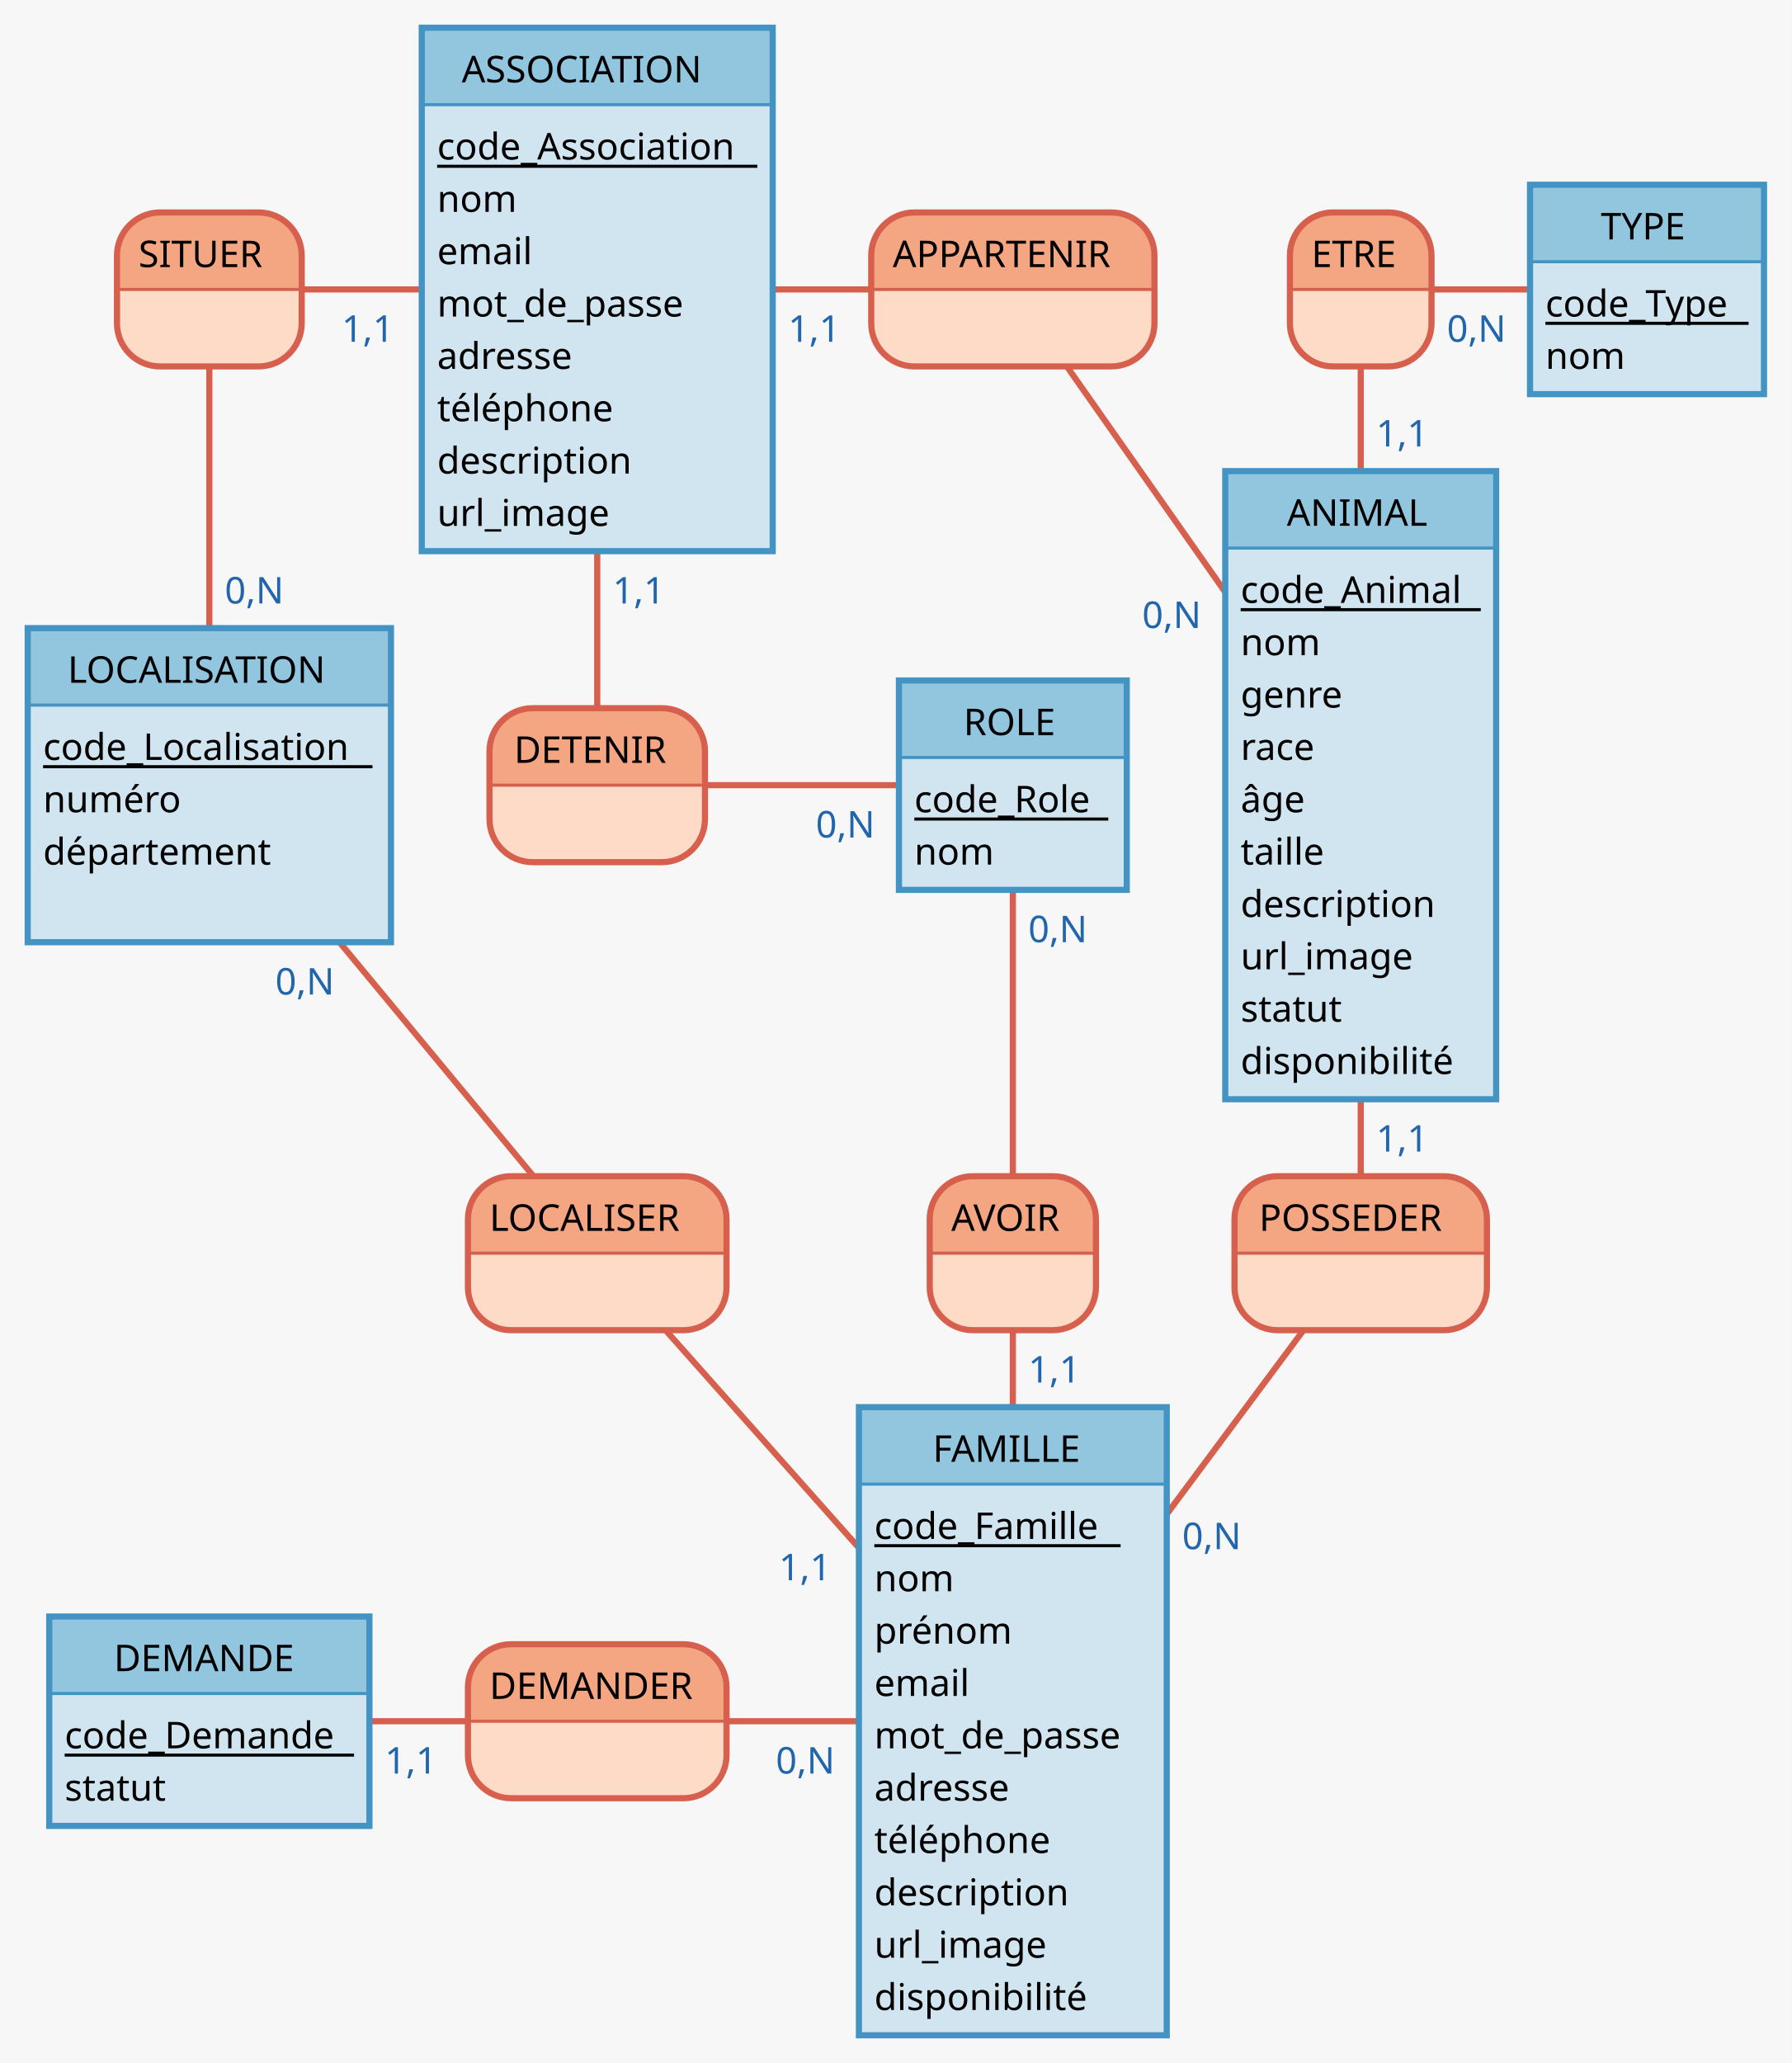
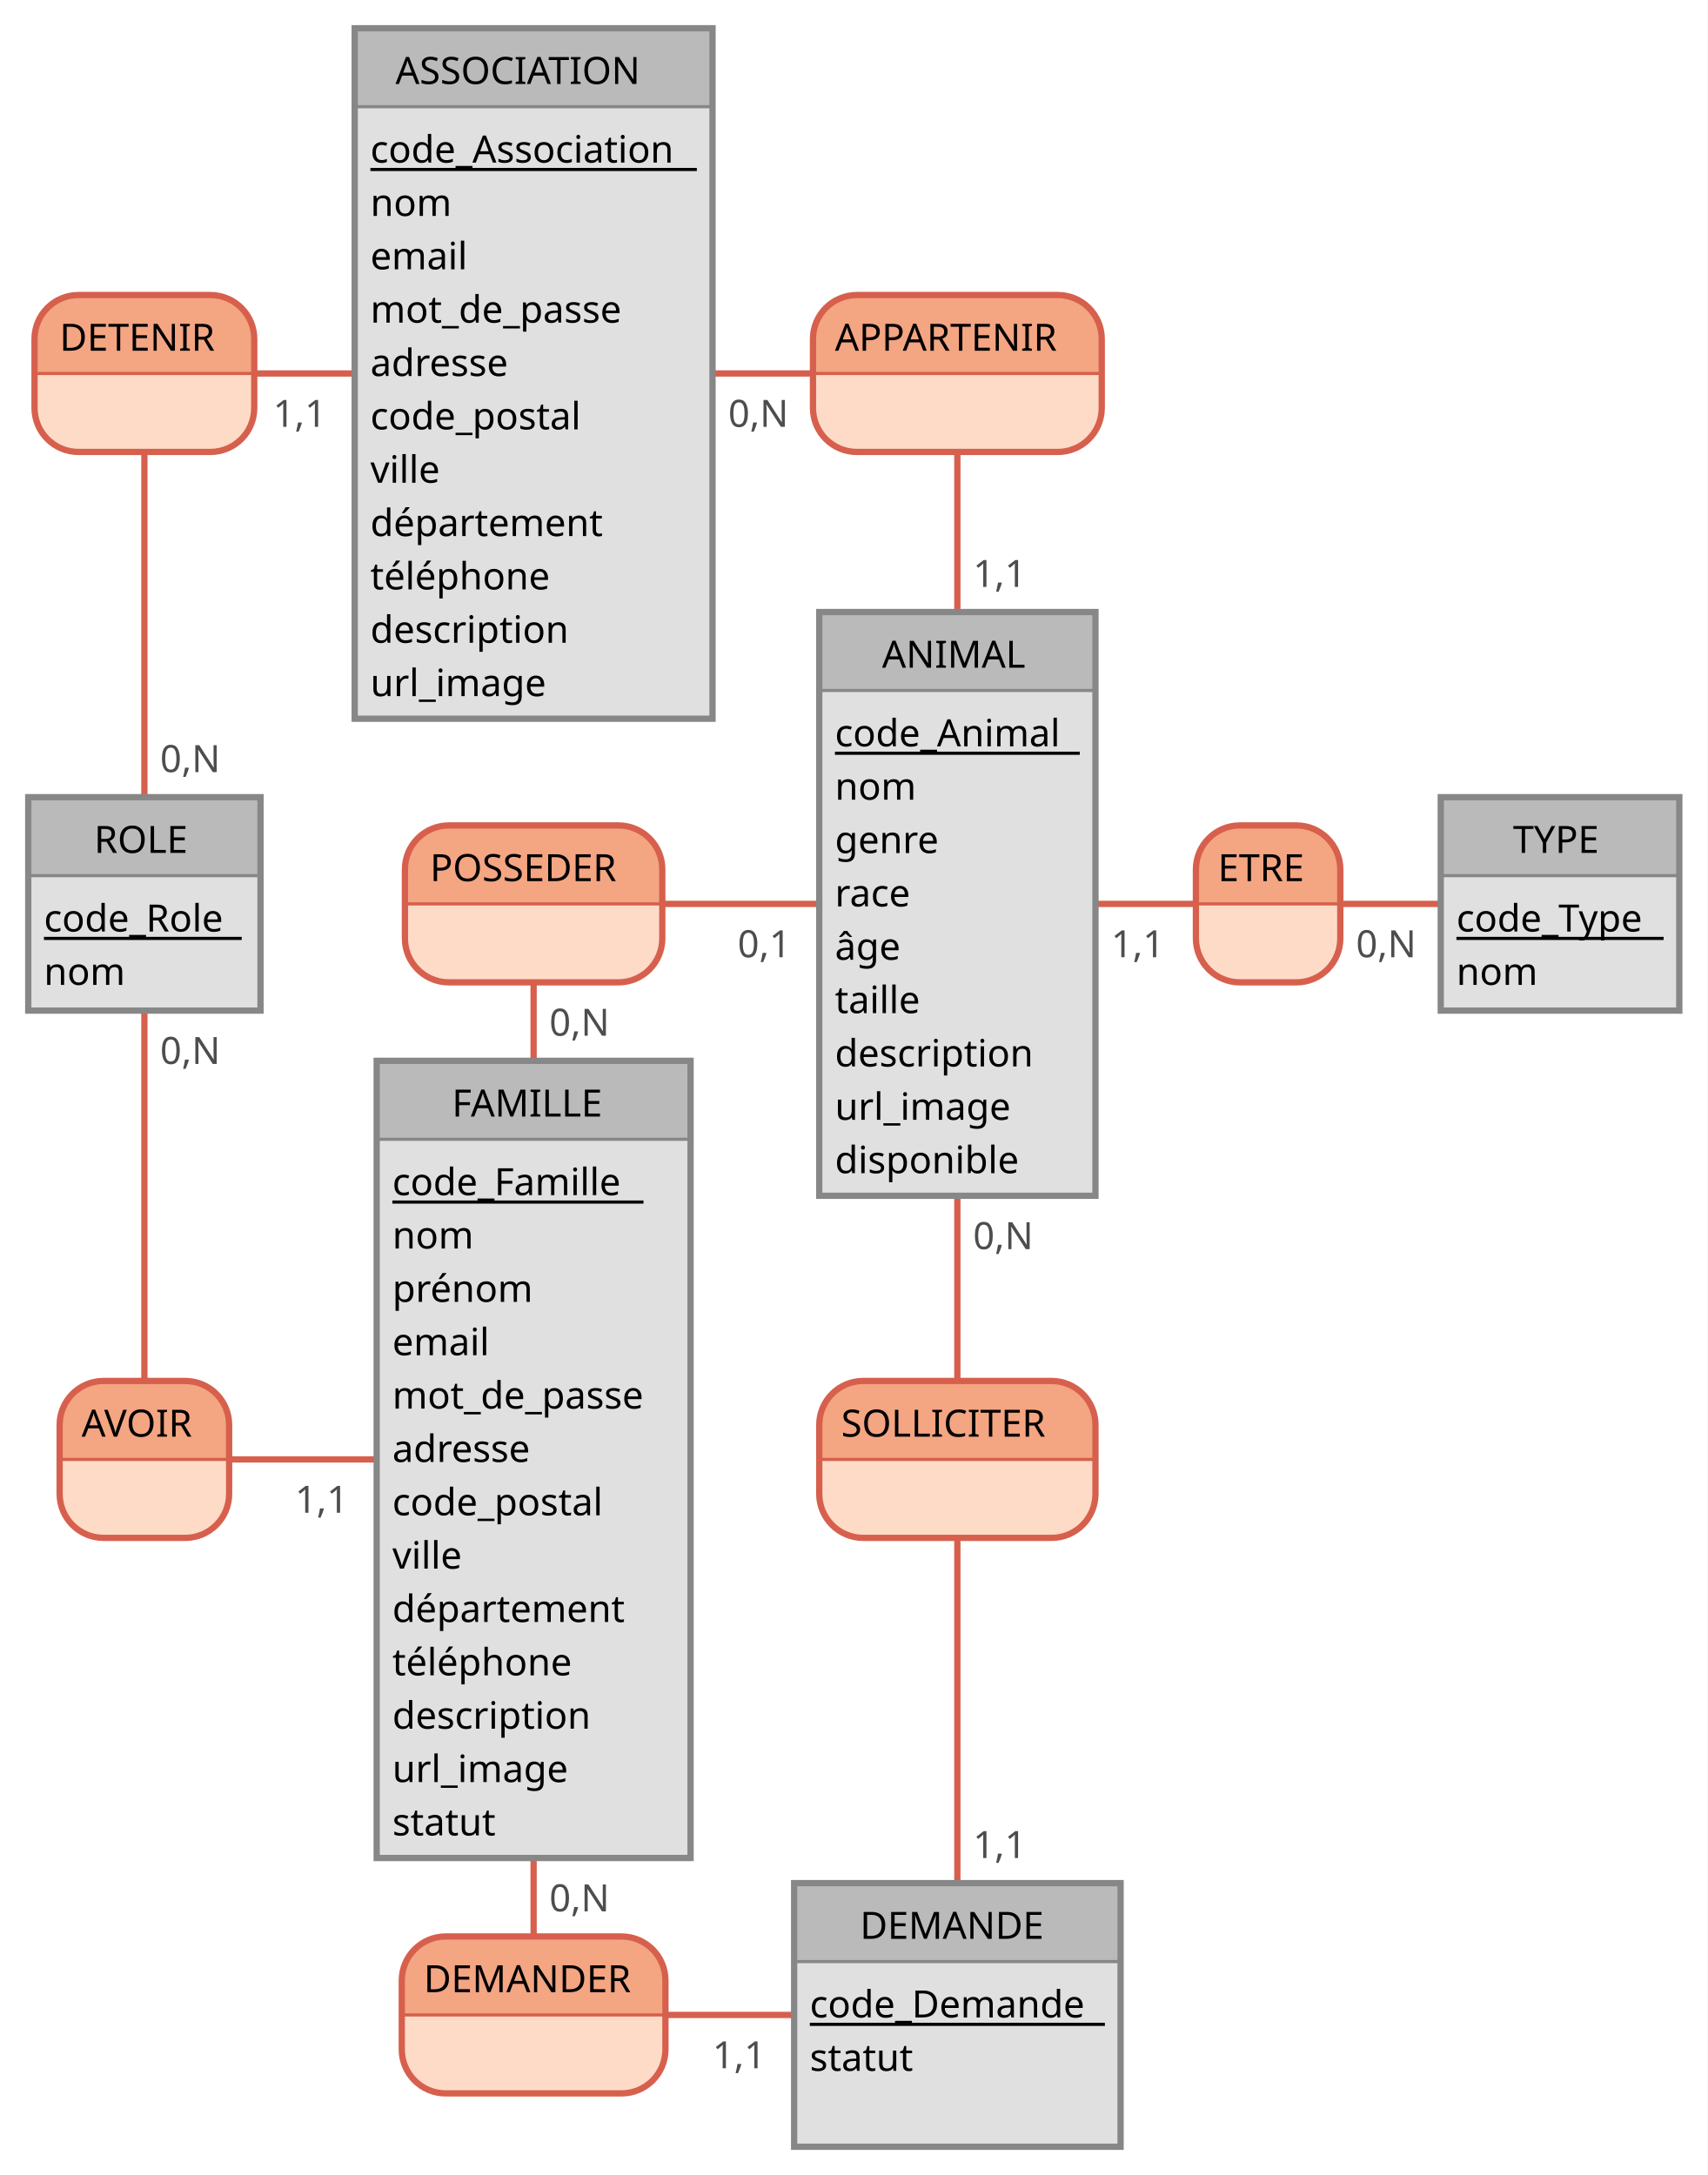
- <svg xmlns="http://www.w3.org/2000/svg" width="582" height="670" viewBox="0 0 582 670">
-   <rect x="0" y="0" width="582" height="670" fill="#f7f7f7" stroke="none" stroke-width="0" />
+ <svg xmlns="http://www.w3.org/2000/svg" width="544" height="693" viewBox="0 0 544 693">
+   <rect x="0" y="0" width="544" height="693" fill="#ffffff" stroke="none" stroke-width="0" />
  <g>
-     <line x1="194" y1="94" x2="68" y2="94" stroke="#d6604d" stroke-width="2" />
-     <line x1="68" y1="255" x2="68" y2="94" stroke="#d6604d" stroke-width="2" />
+     <line x1="170" y1="119" x2="46" y2="119" stroke="#d6604d" stroke-width="2" />
+     <line x1="46" y1="288" x2="46" y2="119" stroke="#d6604d" stroke-width="2" />
    <g>
-       <path d="M84 69 a14 14 90 0 1 14 14 V94 h-60 V83 a14 14 90 0 1 14 -14" fill="#f4a582" stroke="#f4a582" stroke-width="0" />
-       <path d="M98 94 v11 a14 14 90 0 1 -14 14 H52 a14 14 90 0 1 -14 -14 V94 H60" fill="#fddbc7" stroke="#fddbc7" stroke-width="0" />
-       <rect x="38" y="69" width="60" height="50" fill="none" rx="14" stroke="#d6604d" stroke-width="2" />
-       <line x1="38" y1="94" x2="98" y2="94" stroke="#d6604d" stroke-width="1" />
-       <text x="45" y="86.75" fill="#000000" font-family="Verdana" font-size="12">SITUER</text>
+       <path d="M67 94 a14 14 90 0 1 14 14 V119 h-70 V108 a14 14 90 0 1 14 -14" fill="#f4a582" stroke="#f4a582" stroke-width="0" />
+       <path d="M81 119 v11 a14 14 90 0 1 -14 14 H25 a14 14 90 0 1 -14 -14 V119 H70" fill="#fddbc7" stroke="#fddbc7" stroke-width="0" />
+       <rect x="11" y="94" width="70" height="50" fill="none" rx="14" stroke="#d6604d" stroke-width="2" />
+       <line x1="11" y1="119" x2="81" y2="119" stroke="#d6604d" stroke-width="1" />
+       <text x="19" y="111.75" fill="#000000" font-family="Verdana" font-size="12">DETENIR</text>
    </g>
-     <text x="111" y="111" fill="#2166ac" font-family="Verdana" font-size="12">1,1</text>
-     <text x="73" y="196" fill="#2166ac" font-family="Verdana" font-size="12">0,N</text>
+     <text x="87" y="136" fill="#4d4d4d" font-family="Verdana" font-size="12">1,1</text>
+     <text x="51" y="246" fill="#4d4d4d" font-family="Verdana" font-size="12">0,N</text>
  </g>
  <g>
-     <line x1="442" y1="255" x2="329" y2="94" stroke="#d6604d" stroke-width="2" />
-     <line x1="194" y1="94" x2="329" y2="94" stroke="#d6604d" stroke-width="2" />
+     <line x1="170" y1="119" x2="305" y2="119" stroke="#d6604d" stroke-width="2" />
+     <line x1="305" y1="288" x2="305" y2="119" stroke="#d6604d" stroke-width="2" />
    <g>
-       <path d="M361 69 a14 14 90 0 1 14 14 V94 h-92 V83 a14 14 90 0 1 14 -14" fill="#f4a582" stroke="#f4a582" stroke-width="0" />
-       <path d="M375 94 v11 a14 14 90 0 1 -14 14 H297 a14 14 90 0 1 -14 -14 V94 H92" fill="#fddbc7" stroke="#fddbc7" stroke-width="0" />
-       <rect x="283" y="69" width="92" height="50" fill="none" rx="14" stroke="#d6604d" stroke-width="2" />
-       <line x1="283" y1="94" x2="375" y2="94" stroke="#d6604d" stroke-width="1" />
-       <text x="290" y="86.75" fill="#000000" font-family="Verdana" font-size="12">APPARTENIR</text>
+       <path d="M337 94 a14 14 90 0 1 14 14 V119 h-92 V108 a14 14 90 0 1 14 -14" fill="#f4a582" stroke="#f4a582" stroke-width="0" />
+       <path d="M351 119 v11 a14 14 90 0 1 -14 14 H273 a14 14 90 0 1 -14 -14 V119 H92" fill="#fddbc7" stroke="#fddbc7" stroke-width="0" />
+       <rect x="259" y="94" width="92" height="50" fill="none" rx="14" stroke="#d6604d" stroke-width="2" />
+       <line x1="259" y1="119" x2="351" y2="119" stroke="#d6604d" stroke-width="1" />
+       <text x="266" y="111.75" fill="#000000" font-family="Verdana" font-size="12">APPARTENIR</text>
    </g>
-     <text x="371" y="203.96" fill="#2166ac" font-family="Verdana" font-size="12">0,N</text>
-     <text x="256" y="111" fill="#2166ac" font-family="Verdana" font-size="12">1,1</text>
+     <text x="232" y="136" fill="#4d4d4d" font-family="Verdana" font-size="12">0,N</text>
+     <text x="310" y="187" fill="#4d4d4d" font-family="Verdana" font-size="12">1,1</text>
  </g>
  <g>
-     <line x1="442" y1="255" x2="442" y2="94" stroke="#d6604d" stroke-width="2" />
-     <line x1="535" y1="94" x2="442" y2="94" stroke="#d6604d" stroke-width="2" />
+     <line x1="170" y1="465" x2="170" y2="288" stroke="#d6604d" stroke-width="2" />
+     <line x1="305" y1="288" x2="170" y2="288" stroke="#d6604d" stroke-width="2" />
    <g>
-       <path d="M451 69 a14 14 90 0 1 14 14 V94 h-46 V83 a14 14 90 0 1 14 -14" fill="#f4a582" stroke="#f4a582" stroke-width="0" />
-       <path d="M465 94 v11 a14 14 90 0 1 -14 14 H433 a14 14 90 0 1 -14 -14 V94 H46" fill="#fddbc7" stroke="#fddbc7" stroke-width="0" />
-       <rect x="419" y="69" width="46" height="50" fill="none" rx="14" stroke="#d6604d" stroke-width="2" />
-       <line x1="419" y1="94" x2="465" y2="94" stroke="#d6604d" stroke-width="1" />
-       <text x="426" y="86.75" fill="#000000" font-family="Verdana" font-size="12">ETRE</text>
+       <path d="M197 263 a14 14 90 0 1 14 14 V288 h-82 V277 a14 14 90 0 1 14 -14" fill="#f4a582" stroke="#f4a582" stroke-width="0" />
+       <path d="M211 288 v11 a14 14 90 0 1 -14 14 H143 a14 14 90 0 1 -14 -14 V288 H82" fill="#fddbc7" stroke="#fddbc7" stroke-width="0" />
+       <rect x="129" y="263" width="82" height="50" fill="none" rx="14" stroke="#d6604d" stroke-width="2" />
+       <line x1="129" y1="288" x2="211" y2="288" stroke="#d6604d" stroke-width="1" />
+       <text x="137" y="280.75" fill="#000000" font-family="Verdana" font-size="12">POSSEDER</text>
    </g>
-     <text x="447" y="145" fill="#2166ac" font-family="Verdana" font-size="12">1,1</text>
-     <text x="470" y="111" fill="#2166ac" font-family="Verdana" font-size="12">0,N</text>
+     <text x="175" y="330" fill="#4d4d4d" font-family="Verdana" font-size="12">0,N</text>
+     <text x="235" y="305" fill="#4d4d4d" font-family="Verdana" font-size="12">0,1</text>
  </g>
  <g>
-     <line x1="194" y1="94" x2="194" y2="255" stroke="#d6604d" stroke-width="2" />
-     <line x1="329" y1="255" x2="194" y2="255" stroke="#d6604d" stroke-width="2" />
+     <line x1="305" y1="288" x2="404" y2="288" stroke="#d6604d" stroke-width="2" />
+     <line x1="497" y1="288" x2="404" y2="288" stroke="#d6604d" stroke-width="2" />
    <g>
-       <path d="M215 230 a14 14 90 0 1 14 14 V255 h-70 V244 a14 14 90 0 1 14 -14" fill="#f4a582" stroke="#f4a582" stroke-width="0" />
-       <path d="M229 255 v11 a14 14 90 0 1 -14 14 H173 a14 14 90 0 1 -14 -14 V255 H70" fill="#fddbc7" stroke="#fddbc7" stroke-width="0" />
-       <rect x="159" y="230" width="70" height="50" fill="none" rx="14" stroke="#d6604d" stroke-width="2" />
-       <line x1="159" y1="255" x2="229" y2="255" stroke="#d6604d" stroke-width="1" />
-       <text x="167" y="247.75" fill="#000000" font-family="Verdana" font-size="12">DETENIR</text>
+       <path d="M413 263 a14 14 90 0 1 14 14 V288 h-46 V277 a14 14 90 0 1 14 -14" fill="#f4a582" stroke="#f4a582" stroke-width="0" />
+       <path d="M427 288 v11 a14 14 90 0 1 -14 14 H395 a14 14 90 0 1 -14 -14 V288 H46" fill="#fddbc7" stroke="#fddbc7" stroke-width="0" />
+       <rect x="381" y="263" width="46" height="50" fill="none" rx="14" stroke="#d6604d" stroke-width="2" />
+       <line x1="381" y1="288" x2="427" y2="288" stroke="#d6604d" stroke-width="1" />
+       <text x="388" y="280.75" fill="#000000" font-family="Verdana" font-size="12">ETRE</text>
    </g>
-     <text x="199" y="196" fill="#2166ac" font-family="Verdana" font-size="12">1,1</text>
-     <text x="265" y="272" fill="#2166ac" font-family="Verdana" font-size="12">0,N</text>
+     <text x="354" y="305" fill="#4d4d4d" font-family="Verdana" font-size="12">1,1</text>
+     <text x="432" y="305" fill="#4d4d4d" font-family="Verdana" font-size="12">0,N</text>
  </g>
  <g>
-     <line x1="329" y1="559" x2="194" y2="407" stroke="#d6604d" stroke-width="2" />
-     <line x1="68" y1="255" x2="194" y2="407" stroke="#d6604d" stroke-width="2" />
+     <line x1="170" y1="465" x2="46" y2="465" stroke="#d6604d" stroke-width="2" />
+     <line x1="46" y1="288" x2="46" y2="465" stroke="#d6604d" stroke-width="2" />
    <g>
-       <path d="M222 382 a14 14 90 0 1 14 14 V407 h-84 V396 a14 14 90 0 1 14 -14" fill="#f4a582" stroke="#f4a582" stroke-width="0" />
-       <path d="M236 407 v11 a14 14 90 0 1 -14 14 H166 a14 14 90 0 1 -14 -14 V407 H84" fill="#fddbc7" stroke="#fddbc7" stroke-width="0" />
-       <rect x="152" y="382" width="84" height="50" fill="none" rx="14" stroke="#d6604d" stroke-width="2" />
-       <line x1="152" y1="407" x2="236" y2="407" stroke="#d6604d" stroke-width="1" />
-       <text x="159" y="399.75" fill="#000000" font-family="Verdana" font-size="12">LOCALISER</text>
+       <path d="M59 440 a14 14 90 0 1 14 14 V465 h-54 V454 a14 14 90 0 1 14 -14" fill="#f4a582" stroke="#f4a582" stroke-width="0" />
+       <path d="M73 465 v11 a14 14 90 0 1 -14 14 H33 a14 14 90 0 1 -14 -14 V465 H54" fill="#fddbc7" stroke="#fddbc7" stroke-width="0" />
+       <rect x="19" y="440" width="54" height="50" fill="none" rx="14" stroke="#d6604d" stroke-width="2" />
+       <line x1="19" y1="465" x2="73" y2="465" stroke="#d6604d" stroke-width="1" />
+       <text x="26" y="457.75" fill="#000000" font-family="Verdana" font-size="12">AVOIR</text>
    </g>
-     <text x="253" y="513.22" fill="#2166ac" font-family="Verdana" font-size="12">1,1</text>
-     <text x="89.42" y="323" fill="#2166ac" font-family="Verdana" font-size="12">0,N</text>
+     <text x="94" y="482" fill="#4d4d4d" font-family="Verdana" font-size="12">1,1</text>
+     <text x="51" y="339" fill="#4d4d4d" font-family="Verdana" font-size="12">0,N</text>
  </g>
  <g>
-     <line x1="329" y1="559" x2="329" y2="407" stroke="#d6604d" stroke-width="2" />
-     <line x1="329" y1="255" x2="329" y2="407" stroke="#d6604d" stroke-width="2" />
+     <line x1="305" y1="288" x2="305" y2="465" stroke="#d6604d" stroke-width="2" />
+     <line x1="305" y1="642" x2="305" y2="465" stroke="#d6604d" stroke-width="2" />
    <g>
-       <path d="M342 382 a14 14 90 0 1 14 14 V407 h-54 V396 a14 14 90 0 1 14 -14" fill="#f4a582" stroke="#f4a582" stroke-width="0" />
-       <path d="M356 407 v11 a14 14 90 0 1 -14 14 H316 a14 14 90 0 1 -14 -14 V407 H54" fill="#fddbc7" stroke="#fddbc7" stroke-width="0" />
-       <rect x="302" y="382" width="54" height="50" fill="none" rx="14" stroke="#d6604d" stroke-width="2" />
-       <line x1="302" y1="407" x2="356" y2="407" stroke="#d6604d" stroke-width="1" />
-       <text x="309" y="399.75" fill="#000000" font-family="Verdana" font-size="12">AVOIR</text>
+       <path d="M335 440 a14 14 90 0 1 14 14 V465 h-88 V454 a14 14 90 0 1 14 -14" fill="#f4a582" stroke="#f4a582" stroke-width="0" />
+       <path d="M349 465 v11 a14 14 90 0 1 -14 14 H275 a14 14 90 0 1 -14 -14 V465 H88" fill="#fddbc7" stroke="#fddbc7" stroke-width="0" />
+       <rect x="261" y="440" width="88" height="50" fill="none" rx="14" stroke="#d6604d" stroke-width="2" />
+       <line x1="261" y1="465" x2="349" y2="465" stroke="#d6604d" stroke-width="1" />
+       <text x="268" y="457.75" fill="#000000" font-family="Verdana" font-size="12">SOLLICITER</text>
    </g>
-     <text x="334" y="449" fill="#2166ac" font-family="Verdana" font-size="12">1,1</text>
-     <text x="334" y="306" fill="#2166ac" font-family="Verdana" font-size="12">0,N</text>
+     <text x="310" y="398" fill="#4d4d4d" font-family="Verdana" font-size="12">0,N</text>
+     <text x="310" y="592" fill="#4d4d4d" font-family="Verdana" font-size="12">1,1</text>
  </g>
  <g>
-     <line x1="329" y1="559" x2="442" y2="407" stroke="#d6604d" stroke-width="2" />
-     <line x1="442" y1="255" x2="442" y2="407" stroke="#d6604d" stroke-width="2" />
+     <line x1="170" y1="465" x2="170" y2="642" stroke="#d6604d" stroke-width="2" />
+     <line x1="305" y1="642" x2="170" y2="642" stroke="#d6604d" stroke-width="2" />
    <g>
-       <path d="M469 382 a14 14 90 0 1 14 14 V407 h-82 V396 a14 14 90 0 1 14 -14" fill="#f4a582" stroke="#f4a582" stroke-width="0" />
-       <path d="M483 407 v11 a14 14 90 0 1 -14 14 H415 a14 14 90 0 1 -14 -14 V407 H82" fill="#fddbc7" stroke="#fddbc7" stroke-width="0" />
-       <rect x="401" y="382" width="82" height="50" fill="none" rx="14" stroke="#d6604d" stroke-width="2" />
-       <line x1="401" y1="407" x2="483" y2="407" stroke="#d6604d" stroke-width="1" />
-       <text x="409" y="399.75" fill="#000000" font-family="Verdana" font-size="12">POSSEDER</text>
+       <path d="M198 617 a14 14 90 0 1 14 14 V642 h-84 V631 a14 14 90 0 1 14 -14" fill="#f4a582" stroke="#f4a582" stroke-width="0" />
+       <path d="M212 642 v11 a14 14 90 0 1 -14 14 H142 a14 14 90 0 1 -14 -14 V642 H84" fill="#fddbc7" stroke="#fddbc7" stroke-width="0" />
+       <rect x="128" y="617" width="84" height="50" fill="none" rx="14" stroke="#d6604d" stroke-width="2" />
+       <line x1="128" y1="642" x2="212" y2="642" stroke="#d6604d" stroke-width="1" />
+       <text x="135" y="634.75" fill="#000000" font-family="Verdana" font-size="12">DEMANDER</text>
    </g>
-     <text x="384" y="503.13" fill="#2166ac" font-family="Verdana" font-size="12">0,N</text>
-     <text x="447" y="374" fill="#2166ac" font-family="Verdana" font-size="12">1,1</text>
-   </g>
-   <g>
-     <line x1="329" y1="559" x2="194" y2="559" stroke="#d6604d" stroke-width="2" />
-     <line x1="68" y1="559" x2="194" y2="559" stroke="#d6604d" stroke-width="2" />
-     <g>
-       <path d="M222 534 a14 14 90 0 1 14 14 V559 h-84 V548 a14 14 90 0 1 14 -14" fill="#f4a582" stroke="#f4a582" stroke-width="0" />
-       <path d="M236 559 v11 a14 14 90 0 1 -14 14 H166 a14 14 90 0 1 -14 -14 V559 H84" fill="#fddbc7" stroke="#fddbc7" stroke-width="0" />
-       <rect x="152" y="534" width="84" height="50" fill="none" rx="14" stroke="#d6604d" stroke-width="2" />
-       <line x1="152" y1="559" x2="236" y2="559" stroke="#d6604d" stroke-width="1" />
-       <text x="159" y="551.75" fill="#000000" font-family="Verdana" font-size="12">DEMANDER</text>
-     </g>
-     <text x="252" y="576" fill="#2166ac" font-family="Verdana" font-size="12">0,N</text>
-     <text x="125" y="576" fill="#2166ac" font-family="Verdana" font-size="12">1,1</text>
+     <text x="175" y="609" fill="#4d4d4d" font-family="Verdana" font-size="12">0,N</text>
+     <text x="227" y="659" fill="#4d4d4d" font-family="Verdana" font-size="12">1,1</text>
  </g>
  <g>
    <g>
-       <rect x="137" y="9" width="114" height="25" fill="#92c5de" stroke="none" stroke-width="0" opacity="1" />
-       <rect x="137" y="34" width="114" height="145" fill="#d1e5f0" stroke="none" stroke-width="0" opacity="1" />
-       <rect x="137" y="9" width="114" height="170" fill="none" stroke="#4393c3" stroke-width="2" opacity="1" />
-       <line x1="137" y1="34" x2="251" y2="34" stroke="#4393c3" stroke-width="1" />
+       <rect x="113" y="9" width="114" height="25" fill="#bababa" stroke="none" stroke-width="0" opacity="1" />
+       <rect x="113" y="34" width="114" height="195" fill="#e0e0e0" stroke="none" stroke-width="0" opacity="1" />
+       <rect x="113" y="9" width="114" height="220" fill="none" stroke="#878787" stroke-width="2" opacity="1" />
+       <line x1="113" y1="34" x2="227" y2="34" stroke="#878787" stroke-width="1" />
    </g>
-     <text x="150" y="26.75" fill="#000000" font-family="Verdana" font-size="12">ASSOCIATION</text>
-     <text x="142" y="51.8" fill="#000000" font-family="Verdana" font-size="12">code_Association</text>
-     <line x1="142" y1="54" x2="246" y2="54" stroke="#000000" stroke-width="1" />
-     <text x="142" y="68.8" fill="#000000" font-family="Verdana" font-size="12">nom</text>
-     <text x="142" y="85.8" fill="#000000" font-family="Verdana" font-size="12">email</text>
-     <text x="142" y="102.8" fill="#000000" font-family="Verdana" font-size="12">mot_de_passe</text>
-     <text x="142" y="119.8" fill="#000000" font-family="Verdana" font-size="12">adresse</text>
-     <text x="142" y="136.8" fill="#000000" font-family="Verdana" font-size="12">téléphone</text>
-     <text x="142" y="153.8" fill="#000000" font-family="Verdana" font-size="12">description</text>
-     <text x="142" y="170.8" fill="#000000" font-family="Verdana" font-size="12">url_image</text>
+     <text x="126" y="26.75" fill="#000000" font-family="Verdana" font-size="12">ASSOCIATION</text>
+     <text x="118" y="51.8" fill="#000000" font-family="Verdana" font-size="12">code_Association</text>
+     <line x1="118" y1="54" x2="222" y2="54" stroke="#000000" stroke-width="1" />
+     <text x="118" y="68.8" fill="#000000" font-family="Verdana" font-size="12">nom</text>
+     <text x="118" y="85.8" fill="#000000" font-family="Verdana" font-size="12">email</text>
+     <text x="118" y="102.8" fill="#000000" font-family="Verdana" font-size="12">mot_de_passe</text>
+     <text x="118" y="119.8" fill="#000000" font-family="Verdana" font-size="12">adresse</text>
+     <text x="118" y="136.8" fill="#000000" font-family="Verdana" font-size="12">code_postal</text>
+     <text x="118" y="153.8" fill="#000000" font-family="Verdana" font-size="12">ville</text>
+     <text x="118" y="170.8" fill="#000000" font-family="Verdana" font-size="12">département</text>
+     <text x="118" y="187.8" fill="#000000" font-family="Verdana" font-size="12">téléphone</text>
+     <text x="118" y="204.8" fill="#000000" font-family="Verdana" font-size="12">description</text>
+     <text x="118" y="221.8" fill="#000000" font-family="Verdana" font-size="12">url_image</text>
  </g>
  <g>
    <g>
-       <rect x="497" y="60" width="76" height="25" fill="#92c5de" stroke="none" stroke-width="0" opacity="1" />
-       <rect x="497" y="85" width="76" height="43" fill="#d1e5f0" stroke="none" stroke-width="0" opacity="1" />
-       <rect x="497" y="60" width="76" height="68" fill="none" stroke="#4393c3" stroke-width="2" opacity="1" />
-       <line x1="497" y1="85" x2="573" y2="85" stroke="#4393c3" stroke-width="1" />
+       <rect x="9" y="254" width="74" height="25" fill="#bababa" stroke="none" stroke-width="0" opacity="1" />
+       <rect x="9" y="279" width="74" height="43" fill="#e0e0e0" stroke="none" stroke-width="0" opacity="1" />
+       <rect x="9" y="254" width="74" height="68" fill="none" stroke="#878787" stroke-width="2" opacity="1" />
+       <line x1="9" y1="279" x2="83" y2="279" stroke="#878787" stroke-width="1" />
    </g>
-     <text x="520" y="77.75" fill="#000000" font-family="Verdana" font-size="12">TYPE</text>
-     <text x="502" y="102.8" fill="#000000" font-family="Verdana" font-size="12">code_Type</text>
-     <line x1="502" y1="105" x2="568" y2="105" stroke="#000000" stroke-width="1" />
-     <text x="502" y="119.8" fill="#000000" font-family="Verdana" font-size="12">nom</text>
+     <text x="30" y="271.75" fill="#000000" font-family="Verdana" font-size="12">ROLE</text>
+     <text x="14" y="296.8" fill="#000000" font-family="Verdana" font-size="12">code_Role</text>
+     <line x1="14" y1="299" x2="77" y2="299" stroke="#000000" stroke-width="1" />
+     <text x="14" y="313.8" fill="#000000" font-family="Verdana" font-size="12">nom</text>
  </g>
  <g>
    <g>
-       <rect x="9" y="204" width="118" height="25" fill="#92c5de" stroke="none" stroke-width="0" opacity="1" />
-       <rect x="9" y="229" width="118" height="77" fill="#d1e5f0" stroke="none" stroke-width="0" opacity="1" />
-       <rect x="9" y="204" width="118" height="102" fill="none" stroke="#4393c3" stroke-width="2" opacity="1" />
-       <line x1="9" y1="229" x2="127" y2="229" stroke="#4393c3" stroke-width="1" />
+       <rect x="261" y="195" width="88" height="25" fill="#bababa" stroke="none" stroke-width="0" opacity="1" />
+       <rect x="261" y="220" width="88" height="161" fill="#e0e0e0" stroke="none" stroke-width="0" opacity="1" />
+       <rect x="261" y="195" width="88" height="186" fill="none" stroke="#878787" stroke-width="2" opacity="1" />
+       <line x1="261" y1="220" x2="349" y2="220" stroke="#878787" stroke-width="1" />
    </g>
-     <text x="22" y="221.75" fill="#000000" font-family="Verdana" font-size="12">LOCALISATION</text>
-     <text x="14" y="246.8" fill="#000000" font-family="Verdana" font-size="12">code_Localisation</text>
-     <line x1="14" y1="249" x2="121" y2="249" stroke="#000000" stroke-width="1" />
-     <text x="14" y="263.8" fill="#000000" font-family="Verdana" font-size="12">numéro</text>
-     <text x="14" y="280.8" fill="#000000" font-family="Verdana" font-size="12">département</text>
+     <text x="281" y="212.75" fill="#000000" font-family="Verdana" font-size="12">ANIMAL</text>
+     <text x="266" y="237.8" fill="#000000" font-family="Verdana" font-size="12">code_Animal</text>
+     <line x1="266" y1="240" x2="344" y2="240" stroke="#000000" stroke-width="1" />
+     <text x="266" y="254.8" fill="#000000" font-family="Verdana" font-size="12">nom</text>
+     <text x="266" y="271.8" fill="#000000" font-family="Verdana" font-size="12">genre</text>
+     <text x="266" y="288.8" fill="#000000" font-family="Verdana" font-size="12">race</text>
+     <text x="266" y="305.8" fill="#000000" font-family="Verdana" font-size="12">âge</text>
+     <text x="266" y="322.8" fill="#000000" font-family="Verdana" font-size="12">taille</text>
+     <text x="266" y="339.8" fill="#000000" font-family="Verdana" font-size="12">description</text>
+     <text x="266" y="356.8" fill="#000000" font-family="Verdana" font-size="12">url_image</text>
+     <text x="266" y="373.8" fill="#000000" font-family="Verdana" font-size="12">disponible</text>
  </g>
  <g>
    <g>
-       <rect x="292" y="221" width="74" height="25" fill="#92c5de" stroke="none" stroke-width="0" opacity="1" />
-       <rect x="292" y="246" width="74" height="43" fill="#d1e5f0" stroke="none" stroke-width="0" opacity="1" />
-       <rect x="292" y="221" width="74" height="68" fill="none" stroke="#4393c3" stroke-width="2" opacity="1" />
-       <line x1="292" y1="246" x2="366" y2="246" stroke="#4393c3" stroke-width="1" />
+       <rect x="459" y="254" width="76" height="25" fill="#bababa" stroke="none" stroke-width="0" opacity="1" />
+       <rect x="459" y="279" width="76" height="43" fill="#e0e0e0" stroke="none" stroke-width="0" opacity="1" />
+       <rect x="459" y="254" width="76" height="68" fill="none" stroke="#878787" stroke-width="2" opacity="1" />
+       <line x1="459" y1="279" x2="535" y2="279" stroke="#878787" stroke-width="1" />
    </g>
-     <text x="313" y="238.75" fill="#000000" font-family="Verdana" font-size="12">ROLE</text>
-     <text x="297" y="263.8" fill="#000000" font-family="Verdana" font-size="12">code_Role</text>
-     <line x1="297" y1="266" x2="360" y2="266" stroke="#000000" stroke-width="1" />
-     <text x="297" y="280.8" fill="#000000" font-family="Verdana" font-size="12">nom</text>
+     <text x="482" y="271.75" fill="#000000" font-family="Verdana" font-size="12">TYPE</text>
+     <text x="464" y="296.8" fill="#000000" font-family="Verdana" font-size="12">code_Type</text>
+     <line x1="464" y1="299" x2="530" y2="299" stroke="#000000" stroke-width="1" />
+     <text x="464" y="313.8" fill="#000000" font-family="Verdana" font-size="12">nom</text>
  </g>
  <g>
    <g>
-       <rect x="398" y="153" width="88" height="25" fill="#92c5de" stroke="none" stroke-width="0" opacity="1" />
-       <rect x="398" y="178" width="88" height="179" fill="#d1e5f0" stroke="none" stroke-width="0" opacity="1" />
-       <rect x="398" y="153" width="88" height="204" fill="none" stroke="#4393c3" stroke-width="2" opacity="1" />
-       <line x1="398" y1="178" x2="486" y2="178" stroke="#4393c3" stroke-width="1" />
+       <rect x="120" y="338" width="100" height="25" fill="#bababa" stroke="none" stroke-width="0" opacity="1" />
+       <rect x="120" y="363" width="100" height="229" fill="#e0e0e0" stroke="none" stroke-width="0" opacity="1" />
+       <rect x="120" y="338" width="100" height="254" fill="none" stroke="#878787" stroke-width="2" opacity="1" />
+       <line x1="120" y1="363" x2="220" y2="363" stroke="#878787" stroke-width="1" />
    </g>
-     <text x="418" y="170.75" fill="#000000" font-family="Verdana" font-size="12">ANIMAL</text>
-     <text x="403" y="195.8" fill="#000000" font-family="Verdana" font-size="12">code_Animal</text>
-     <line x1="403" y1="198" x2="481" y2="198" stroke="#000000" stroke-width="1" />
-     <text x="403" y="212.8" fill="#000000" font-family="Verdana" font-size="12">nom</text>
-     <text x="403" y="229.8" fill="#000000" font-family="Verdana" font-size="12">genre</text>
-     <text x="403" y="246.8" fill="#000000" font-family="Verdana" font-size="12">race</text>
-     <text x="403" y="263.8" fill="#000000" font-family="Verdana" font-size="12">âge</text>
-     <text x="403" y="280.8" fill="#000000" font-family="Verdana" font-size="12">taille</text>
-     <text x="403" y="297.8" fill="#000000" font-family="Verdana" font-size="12">description</text>
-     <text x="403" y="314.8" fill="#000000" font-family="Verdana" font-size="12">url_image</text>
-     <text x="403" y="331.8" fill="#000000" font-family="Verdana" font-size="12">statut</text>
-     <text x="403" y="348.8" fill="#000000" font-family="Verdana" font-size="12">disponibilité</text>
+     <text x="144" y="355.75" fill="#000000" font-family="Verdana" font-size="12">FAMILLE</text>
+     <text x="125" y="380.8" fill="#000000" font-family="Verdana" font-size="12">code_Famille</text>
+     <line x1="125" y1="383" x2="205" y2="383" stroke="#000000" stroke-width="1" />
+     <text x="125" y="397.8" fill="#000000" font-family="Verdana" font-size="12">nom</text>
+     <text x="125" y="414.8" fill="#000000" font-family="Verdana" font-size="12">prénom</text>
+     <text x="125" y="431.8" fill="#000000" font-family="Verdana" font-size="12">email</text>
+     <text x="125" y="448.8" fill="#000000" font-family="Verdana" font-size="12">mot_de_passe</text>
+     <text x="125" y="465.8" fill="#000000" font-family="Verdana" font-size="12">adresse</text>
+     <text x="125" y="482.8" fill="#000000" font-family="Verdana" font-size="12">code_postal</text>
+     <text x="125" y="499.8" fill="#000000" font-family="Verdana" font-size="12">ville</text>
+     <text x="125" y="516.8" fill="#000000" font-family="Verdana" font-size="12">département</text>
+     <text x="125" y="533.8" fill="#000000" font-family="Verdana" font-size="12">téléphone</text>
+     <text x="125" y="550.8" fill="#000000" font-family="Verdana" font-size="12">description</text>
+     <text x="125" y="567.8" fill="#000000" font-family="Verdana" font-size="12">url_image</text>
+     <text x="125" y="584.8" fill="#000000" font-family="Verdana" font-size="12">statut</text>
  </g>
  <g>
    <g>
-       <rect x="16" y="525" width="104" height="25" fill="#92c5de" stroke="none" stroke-width="0" opacity="1" />
-       <rect x="16" y="550" width="104" height="43" fill="#d1e5f0" stroke="none" stroke-width="0" opacity="1" />
-       <rect x="16" y="525" width="104" height="68" fill="none" stroke="#4393c3" stroke-width="2" opacity="1" />
-       <line x1="16" y1="550" x2="120" y2="550" stroke="#4393c3" stroke-width="1" />
+       <rect x="253" y="600" width="104" height="25" fill="#bababa" stroke="none" stroke-width="0" opacity="1" />
+       <rect x="253" y="625" width="104" height="59" fill="#e0e0e0" stroke="none" stroke-width="0" opacity="1" />
+       <rect x="253" y="600" width="104" height="84" fill="none" stroke="#878787" stroke-width="2" opacity="1" />
+       <line x1="253" y1="625" x2="357" y2="625" stroke="#878787" stroke-width="1" />
    </g>
-     <text x="37" y="542.75" fill="#000000" font-family="Verdana" font-size="12">DEMANDE</text>
-     <text x="21" y="567.8" fill="#000000" font-family="Verdana" font-size="12">code_Demande</text>
-     <line x1="21" y1="570" x2="115" y2="570" stroke="#000000" stroke-width="1" />
-     <text x="21" y="584.8" fill="#000000" font-family="Verdana" font-size="12">statut</text>
-   </g>
-   <g>
-     <g>
-       <rect x="279" y="457" width="100" height="25" fill="#92c5de" stroke="none" stroke-width="0" opacity="1" />
-       <rect x="279" y="482" width="100" height="179" fill="#d1e5f0" stroke="none" stroke-width="0" opacity="1" />
-       <rect x="279" y="457" width="100" height="204" fill="none" stroke="#4393c3" stroke-width="2" opacity="1" />
-       <line x1="279" y1="482" x2="379" y2="482" stroke="#4393c3" stroke-width="1" />
-     </g>
-     <text x="303" y="474.75" fill="#000000" font-family="Verdana" font-size="12">FAMILLE</text>
-     <text x="284" y="499.8" fill="#000000" font-family="Verdana" font-size="12">code_Famille</text>
-     <line x1="284" y1="502" x2="364" y2="502" stroke="#000000" stroke-width="1" />
-     <text x="284" y="516.8" fill="#000000" font-family="Verdana" font-size="12">nom</text>
-     <text x="284" y="533.8" fill="#000000" font-family="Verdana" font-size="12">prénom</text>
-     <text x="284" y="550.8" fill="#000000" font-family="Verdana" font-size="12">email</text>
-     <text x="284" y="567.8" fill="#000000" font-family="Verdana" font-size="12">mot_de_passe</text>
-     <text x="284" y="584.8" fill="#000000" font-family="Verdana" font-size="12">adresse</text>
-     <text x="284" y="601.8" fill="#000000" font-family="Verdana" font-size="12">téléphone</text>
-     <text x="284" y="618.8" fill="#000000" font-family="Verdana" font-size="12">description</text>
-     <text x="284" y="635.8" fill="#000000" font-family="Verdana" font-size="12">url_image</text>
-     <text x="284" y="652.8" fill="#000000" font-family="Verdana" font-size="12">disponibilité</text>
+     <text x="274" y="617.75" fill="#000000" font-family="Verdana" font-size="12">DEMANDE</text>
+     <text x="258" y="642.8" fill="#000000" font-family="Verdana" font-size="12">code_Demande</text>
+     <line x1="258" y1="645" x2="352" y2="645" stroke="#000000" stroke-width="1" />
+     <text x="258" y="659.8" fill="#000000" font-family="Verdana" font-size="12">statut</text>
  </g>
</svg>
